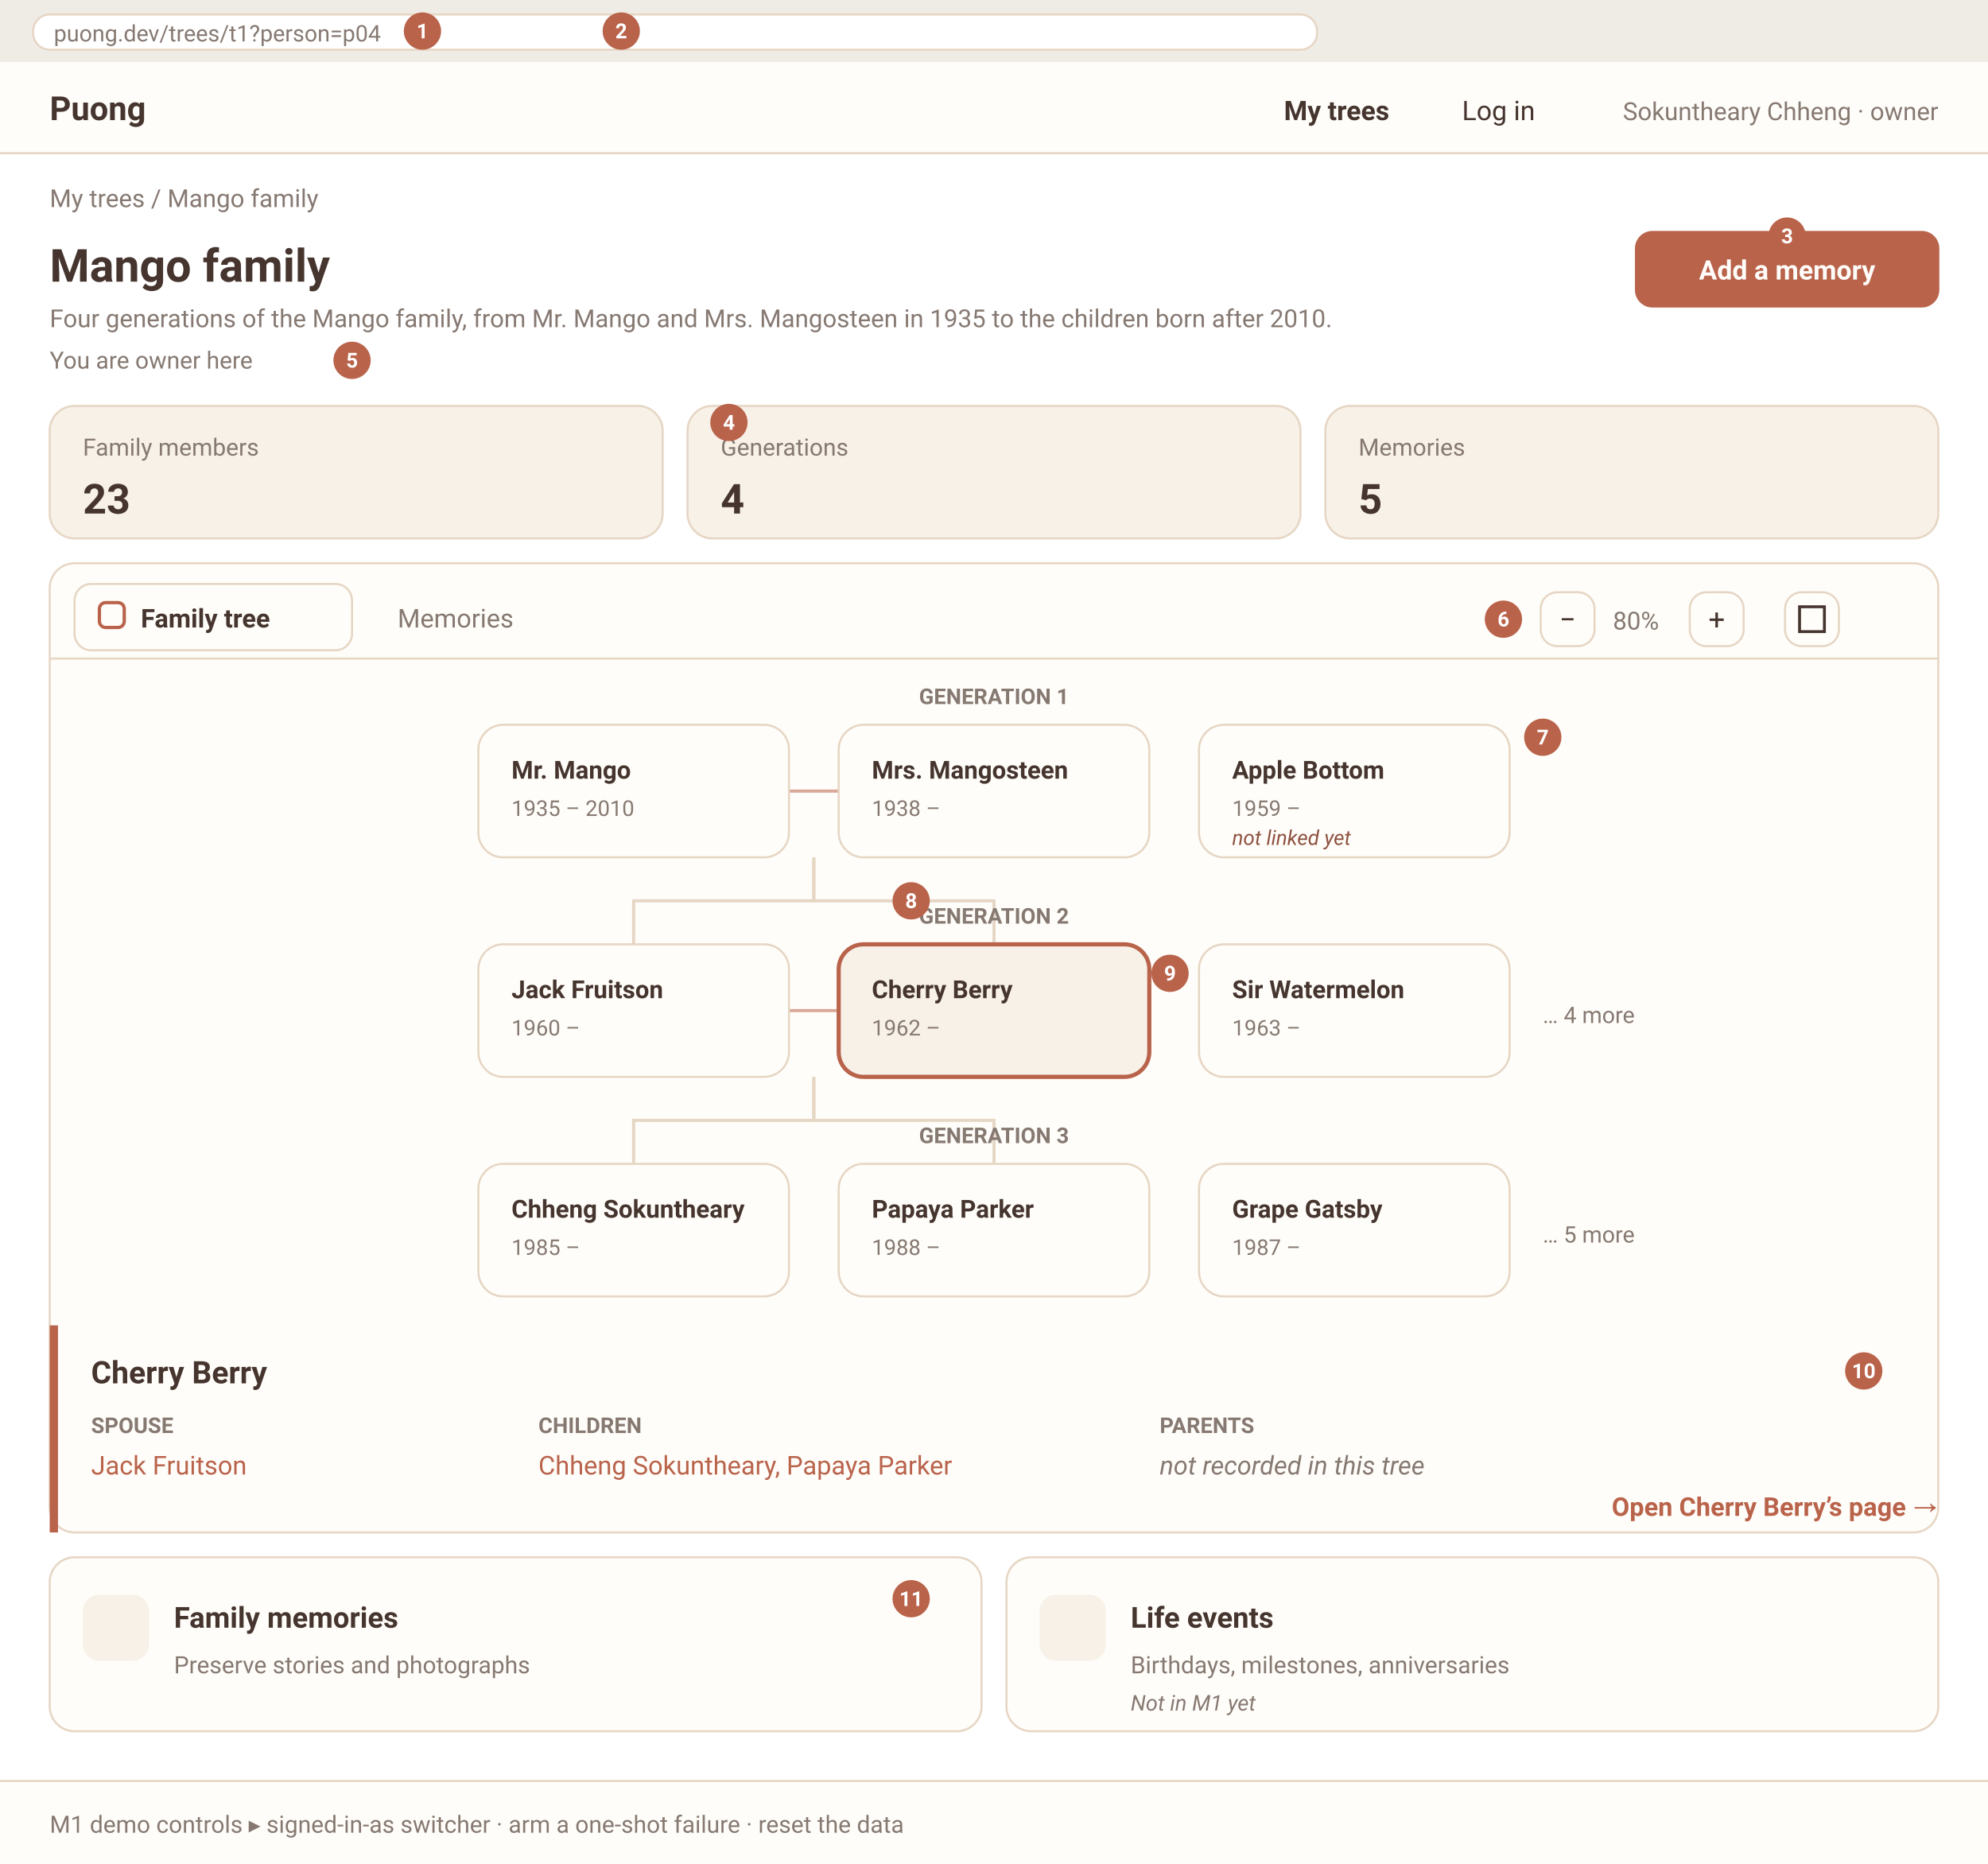
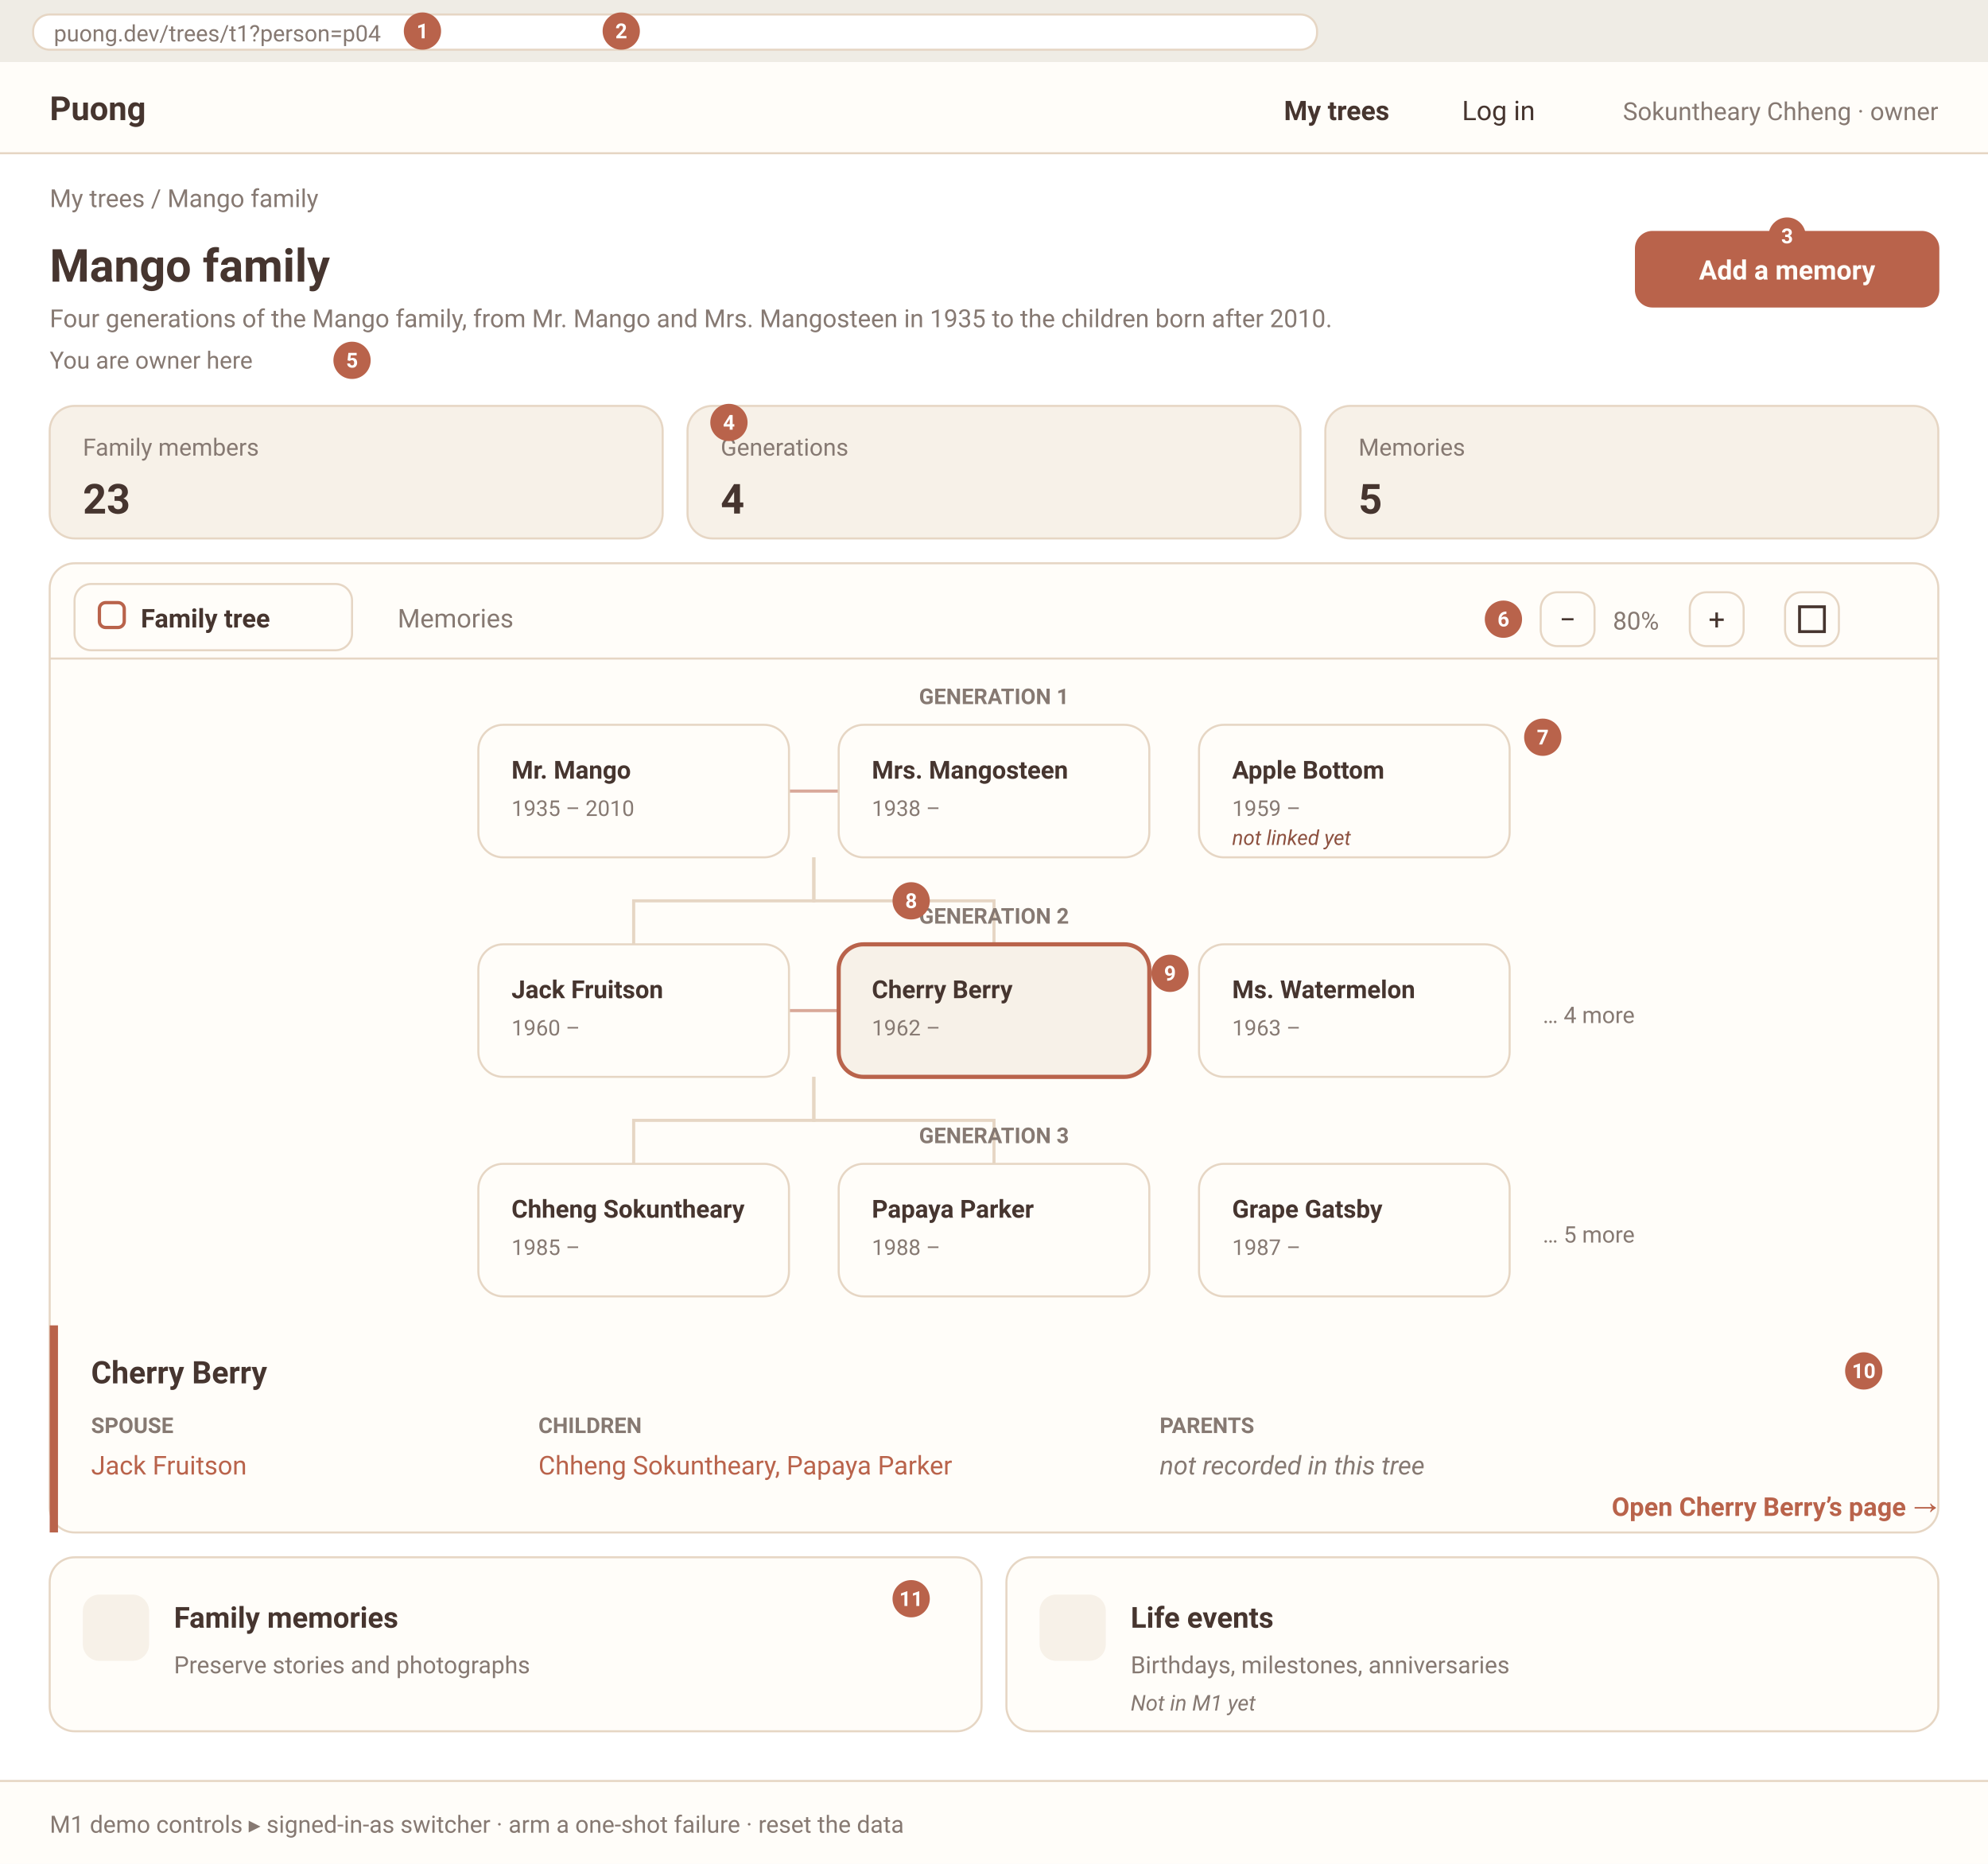
<svg xmlns="http://www.w3.org/2000/svg" viewBox="0 0 960 900" width="960" height="900">
  <rect width="960" height="900" fill="#ffffff" />
  <rect x="0" y="0" width="960" height="30" fill="#efece5" />
  <rect x="16" y="7" width="620" height="17" rx="8" fill="#ffffff" stroke="#e6d6c4" />
  <text x="26" y="20" font-family="-apple-system, 'Segoe UI', Roboto, Helvetica, Arial, sans-serif" font-size="11" fill="#867972" font-weight="400" text-anchor="start">puong.dev/trees/t1?person=p04</text>
  <rect x="0" y="30" width="960" height="44" fill="#fffdf9" />
  <rect x="0" y="860" width="960" height="40" fill="#fffdf9" />
  <line x1="0" y1="74" x2="960" y2="74" stroke="#e6d6c4" />
  <line x1="0" y1="860" x2="960" y2="860" stroke="#e6d6c4" />
  <text x="24" y="58" font-family="-apple-system, 'Segoe UI', Roboto, Helvetica, Arial, sans-serif" font-size="16" fill="#46352f" font-weight="700" text-anchor="start">Puong</text>
  <text x="620" y="58" font-family="-apple-system, 'Segoe UI', Roboto, Helvetica, Arial, sans-serif" font-size="13" fill="#46352f" font-weight="700" text-anchor="start">My trees</text>
  <text x="706" y="58" font-family="-apple-system, 'Segoe UI', Roboto, Helvetica, Arial, sans-serif" font-size="13" fill="#46352f" font-weight="400" text-anchor="start">Log in</text>
  <text x="936" y="58" font-family="-apple-system, 'Segoe UI', Roboto, Helvetica, Arial, sans-serif" font-size="12" fill="#867972" font-weight="400" text-anchor="end">Sokuntheary Chheng · owner</text>
  <text x="24" y="885" font-family="-apple-system, 'Segoe UI', Roboto, Helvetica, Arial, sans-serif" font-size="11.5" fill="#867972" font-weight="400" text-anchor="start">M1 demo controls ▸   signed-in-as switcher · arm a one-shot failure · reset the data</text>
  <text x="24" y="100" font-family="-apple-system, 'Segoe UI', Roboto, Helvetica, Arial, sans-serif" font-size="12" fill="#867972" font-weight="400" text-anchor="start">My trees / Mango family</text>
  <text x="24" y="136" font-family="-apple-system, 'Segoe UI', Roboto, Helvetica, Arial, sans-serif" font-size="22" fill="#46352f" font-weight="700" text-anchor="start">Mango family</text>
  <text x="24" y="158" font-family="-apple-system, 'Segoe UI', Roboto, Helvetica, Arial, sans-serif" font-size="12" fill="#867972" font-weight="400" text-anchor="start">Four generations of the Mango family, from Mr. Mango and Mrs. Mangosteen in 1935 to the children born after 2010.</text>
  <text x="24" y="178" font-family="-apple-system, 'Segoe UI', Roboto, Helvetica, Arial, sans-serif" font-size="11.5" fill="#867972" font-weight="400" text-anchor="start">You are owner here</text>
  <rect x="790" y="112" width="146" height="36" rx="8" fill="#b9634b" stroke="#b9634b" />
  <text x="863" y="135" font-family="-apple-system, 'Segoe UI', Roboto, Helvetica, Arial, sans-serif" font-size="13" fill="#fffdf9" font-weight="600" text-anchor="middle">Add a memory</text>
  <rect x="24" y="196" width="296" height="64" rx="12" fill="#f7f1e8" stroke="#e6d6c4" />
  <text x="40" y="220" font-family="-apple-system, 'Segoe UI', Roboto, Helvetica, Arial, sans-serif" font-size="11.5" fill="#867972" font-weight="400" text-anchor="start">Family members</text>
  <text x="40" y="248" font-family="-apple-system, 'Segoe UI', Roboto, Helvetica, Arial, sans-serif" font-size="20" fill="#46352f" font-weight="700" text-anchor="start">23</text>
  <rect x="332" y="196" width="296" height="64" rx="12" fill="#f7f1e8" stroke="#e6d6c4" />
  <text x="348" y="220" font-family="-apple-system, 'Segoe UI', Roboto, Helvetica, Arial, sans-serif" font-size="11.5" fill="#867972" font-weight="400" text-anchor="start">Generations</text>
  <text x="348" y="248" font-family="-apple-system, 'Segoe UI', Roboto, Helvetica, Arial, sans-serif" font-size="20" fill="#46352f" font-weight="700" text-anchor="start">4</text>
  <rect x="640" y="196" width="296" height="64" rx="12" fill="#f7f1e8" stroke="#e6d6c4" />
  <text x="656" y="220" font-family="-apple-system, 'Segoe UI', Roboto, Helvetica, Arial, sans-serif" font-size="11.5" fill="#867972" font-weight="400" text-anchor="start">Memories</text>
  <text x="656" y="248" font-family="-apple-system, 'Segoe UI', Roboto, Helvetica, Arial, sans-serif" font-size="20" fill="#46352f" font-weight="700" text-anchor="start">5</text>
  <rect x="24" y="272" width="912" height="468" rx="12" fill="#fffdf9" stroke="#e6d6c4" />
  <rect x="36" y="282" width="134" height="32" rx="8" fill="#fffdf9" stroke="#e6d6c4" />
  <rect x="48" y="291" width="12" height="12" rx="3" fill="none" stroke="#b9634b" stroke-width="1.6" />
  <text x="68" y="303" font-family="-apple-system, 'Segoe UI', Roboto, Helvetica, Arial, sans-serif" font-size="12.5" fill="#46352f" font-weight="600" text-anchor="start">Family tree</text>
  <text x="192" y="303" font-family="-apple-system, 'Segoe UI', Roboto, Helvetica, Arial, sans-serif" font-size="12.5" fill="#867972" font-weight="400" text-anchor="start">Memories</text>
  <rect x="744" y="286" width="26" height="26" rx="8" fill="#fffdf9" stroke="#e6d6c4" />
  <text x="757" y="304" font-family="-apple-system, 'Segoe UI', Roboto, Helvetica, Arial, sans-serif" font-size="14" fill="#46352f" font-weight="400" text-anchor="middle">−</text>
  <text x="790" y="304" font-family="-apple-system, 'Segoe UI', Roboto, Helvetica, Arial, sans-serif" font-size="12" fill="#867972" font-weight="400" text-anchor="middle">80%</text>
  <rect x="816" y="286" width="26" height="26" rx="8" fill="#fffdf9" stroke="#e6d6c4" />
  <text x="829" y="304" font-family="-apple-system, 'Segoe UI', Roboto, Helvetica, Arial, sans-serif" font-size="14" fill="#46352f" font-weight="400" text-anchor="middle">+</text>
  <rect x="862" y="286" width="26" height="26" rx="8" fill="#fffdf9" stroke="#e6d6c4" />
  <rect x="869" y="293" width="12" height="12" fill="none" stroke="#46352f" stroke-width="1.4" />
  <line x1="24" y1="318" x2="936" y2="318" stroke="#e6d6c4" />
  <line x1="381" y1="382" x2="405" y2="382" stroke="#b9634b" stroke-opacity="0.55" stroke-width="1.5" />
  <path d="M393 414V435H306V456" fill="none" stroke="#e6d6c4" stroke-width="1.5" />
  <path d="M393 414V435H480V456" fill="none" stroke="#e6d6c4" stroke-width="1.5" />
  <line x1="381" y1="488" x2="405" y2="488" stroke="#b9634b" stroke-opacity="0.55" stroke-width="1.5" />
  <path d="M393 520V541H306V562" fill="none" stroke="#e6d6c4" stroke-width="1.5" />
  <path d="M393 520V541H480V562" fill="none" stroke="#e6d6c4" stroke-width="1.5" />
  <text x="480" y="340" font-family="-apple-system, 'Segoe UI', Roboto, Helvetica, Arial, sans-serif" font-size="10.5" fill="#867972" font-weight="600" text-anchor="middle">GENERATION 1</text>
  <rect x="231" y="350" width="150" height="64" rx="12" fill="#fffdf9" stroke="#e6d6c4" stroke-width="1" />
  <text x="247" y="376" font-family="-apple-system, 'Segoe UI', Roboto, Helvetica, Arial, sans-serif" font-size="12" fill="#46352f" font-weight="600" text-anchor="start">Mr. Mango</text>
  <text x="247" y="394" font-family="-apple-system, 'Segoe UI', Roboto, Helvetica, Arial, sans-serif" font-size="10.5" fill="#867972" font-weight="400" text-anchor="start">1935 – 2010</text>
  <rect x="405" y="350" width="150" height="64" rx="12" fill="#fffdf9" stroke="#e6d6c4" stroke-width="1" />
  <text x="421" y="376" font-family="-apple-system, 'Segoe UI', Roboto, Helvetica, Arial, sans-serif" font-size="12" fill="#46352f" font-weight="600" text-anchor="start">Mrs. Mangosteen</text>
  <text x="421" y="394" font-family="-apple-system, 'Segoe UI', Roboto, Helvetica, Arial, sans-serif" font-size="10.5" fill="#867972" font-weight="400" text-anchor="start">1938 –</text>
  <rect x="579" y="350" width="150" height="64" rx="12" fill="#fffdf9" stroke="#e6d6c4" stroke-width="1" />
  <text x="595" y="376" font-family="-apple-system, 'Segoe UI', Roboto, Helvetica, Arial, sans-serif" font-size="12" fill="#46352f" font-weight="600" text-anchor="start">Apple Bottom</text>
  <text x="595" y="394" font-family="-apple-system, 'Segoe UI', Roboto, Helvetica, Arial, sans-serif" font-size="10.5" fill="#867972" font-weight="400" text-anchor="start">1959 –</text>
  <text x="595" y="408" font-family="-apple-system, 'Segoe UI', Roboto, Helvetica, Arial, sans-serif" font-size="10" fill="#8d5140" font-weight="400" font-style="italic" text-anchor="start">not linked yet</text>
  <text x="480" y="446" font-family="-apple-system, 'Segoe UI', Roboto, Helvetica, Arial, sans-serif" font-size="10.5" fill="#867972" font-weight="600" text-anchor="middle">GENERATION 2</text>
  <rect x="231" y="456" width="150" height="64" rx="12" fill="#fffdf9" stroke="#e6d6c4" stroke-width="1" />
  <text x="247" y="482" font-family="-apple-system, 'Segoe UI', Roboto, Helvetica, Arial, sans-serif" font-size="12" fill="#46352f" font-weight="600" text-anchor="start">Jack Fruitson</text>
  <text x="247" y="500" font-family="-apple-system, 'Segoe UI', Roboto, Helvetica, Arial, sans-serif" font-size="10.5" fill="#867972" font-weight="400" text-anchor="start">1960 –</text>
  <rect x="405" y="456" width="150" height="64" rx="12" fill="#f7f1e8" stroke="#b9634b" stroke-width="2" />
  <text x="421" y="482" font-family="-apple-system, 'Segoe UI', Roboto, Helvetica, Arial, sans-serif" font-size="12" fill="#46352f" font-weight="600" text-anchor="start">Cherry Berry</text>
  <text x="421" y="500" font-family="-apple-system, 'Segoe UI', Roboto, Helvetica, Arial, sans-serif" font-size="10.5" fill="#867972" font-weight="400" text-anchor="start">1962 –</text>
  <rect x="579" y="456" width="150" height="64" rx="12" fill="#fffdf9" stroke="#e6d6c4" stroke-width="1" />
-   <text x="595" y="482" font-family="-apple-system, 'Segoe UI', Roboto, Helvetica, Arial, sans-serif" font-size="12" fill="#46352f" font-weight="600" text-anchor="start">Sir Watermelon</text>
+   <text x="595" y="482" font-family="-apple-system, 'Segoe UI', Roboto, Helvetica, Arial, sans-serif" font-size="12" fill="#46352f" font-weight="600" text-anchor="start">Ms. Watermelon</text>
  <text x="595" y="500" font-family="-apple-system, 'Segoe UI', Roboto, Helvetica, Arial, sans-serif" font-size="10.5" fill="#867972" font-weight="400" text-anchor="start">1963 –</text>
  <text x="745" y="494" font-family="-apple-system, 'Segoe UI', Roboto, Helvetica, Arial, sans-serif" font-size="11" fill="#867972" font-weight="400" text-anchor="start">… 4 more</text>
  <text x="480" y="552" font-family="-apple-system, 'Segoe UI', Roboto, Helvetica, Arial, sans-serif" font-size="10.5" fill="#867972" font-weight="600" text-anchor="middle">GENERATION 3</text>
  <rect x="231" y="562" width="150" height="64" rx="12" fill="#fffdf9" stroke="#e6d6c4" stroke-width="1" />
  <text x="247" y="588" font-family="-apple-system, 'Segoe UI', Roboto, Helvetica, Arial, sans-serif" font-size="12" fill="#46352f" font-weight="600" text-anchor="start">Chheng Sokuntheary</text>
  <text x="247" y="606" font-family="-apple-system, 'Segoe UI', Roboto, Helvetica, Arial, sans-serif" font-size="10.5" fill="#867972" font-weight="400" text-anchor="start">1985 –</text>
  <rect x="405" y="562" width="150" height="64" rx="12" fill="#fffdf9" stroke="#e6d6c4" stroke-width="1" />
  <text x="421" y="588" font-family="-apple-system, 'Segoe UI', Roboto, Helvetica, Arial, sans-serif" font-size="12" fill="#46352f" font-weight="600" text-anchor="start">Papaya Parker</text>
  <text x="421" y="606" font-family="-apple-system, 'Segoe UI', Roboto, Helvetica, Arial, sans-serif" font-size="10.5" fill="#867972" font-weight="400" text-anchor="start">1988 –</text>
  <rect x="579" y="562" width="150" height="64" rx="12" fill="#fffdf9" stroke="#e6d6c4" stroke-width="1" />
  <text x="595" y="588" font-family="-apple-system, 'Segoe UI', Roboto, Helvetica, Arial, sans-serif" font-size="12" fill="#46352f" font-weight="600" text-anchor="start">Grape Gatsby</text>
  <text x="595" y="606" font-family="-apple-system, 'Segoe UI', Roboto, Helvetica, Arial, sans-serif" font-size="10.5" fill="#867972" font-weight="400" text-anchor="start">1987 –</text>
  <text x="745" y="600" font-family="-apple-system, 'Segoe UI', Roboto, Helvetica, Arial, sans-serif" font-size="11" fill="#867972" font-weight="400" text-anchor="start">… 5 more</text>
  <rect x="24" y="640" width="4" height="100" fill="#b9634b" />
  <text x="44" y="668" font-family="-apple-system, 'Segoe UI', Roboto, Helvetica, Arial, sans-serif" font-size="15" fill="#46352f" font-weight="700" text-anchor="start">Cherry Berry</text>
  <text x="44" y="692" font-family="-apple-system, 'Segoe UI', Roboto, Helvetica, Arial, sans-serif" font-size="10.5" fill="#867972" font-weight="600" text-anchor="start">SPOUSE</text>
  <text x="44" y="712" font-family="-apple-system, 'Segoe UI', Roboto, Helvetica, Arial, sans-serif" font-size="12.5" fill="#b9634b" font-weight="400" text-anchor="start">Jack Fruitson</text>
  <text x="260" y="692" font-family="-apple-system, 'Segoe UI', Roboto, Helvetica, Arial, sans-serif" font-size="10.5" fill="#867972" font-weight="600" text-anchor="start">CHILDREN</text>
  <text x="260" y="712" font-family="-apple-system, 'Segoe UI', Roboto, Helvetica, Arial, sans-serif" font-size="12.5" fill="#b9634b" font-weight="400" text-anchor="start">Chheng Sokuntheary, Papaya Parker</text>
  <text x="560" y="692" font-family="-apple-system, 'Segoe UI', Roboto, Helvetica, Arial, sans-serif" font-size="10.5" fill="#867972" font-weight="600" text-anchor="start">PARENTS</text>
  <text x="560" y="712" font-family="-apple-system, 'Segoe UI', Roboto, Helvetica, Arial, sans-serif" font-size="12.5" fill="#867972" font-weight="400" font-style="italic" text-anchor="start">not recorded in this tree</text>
  <text x="936" y="732" font-family="-apple-system, 'Segoe UI', Roboto, Helvetica, Arial, sans-serif" font-size="12.5" fill="#b9634b" font-weight="600" text-anchor="end">Open Cherry Berry’s page →</text>
  <rect x="24" y="752" width="450" height="84" rx="12" fill="#fffdf9" stroke="#e6d6c4" />
  <rect x="40" y="770" width="32" height="32" rx="8" fill="#f7f1e8" />
  <text x="84" y="786" font-family="-apple-system, 'Segoe UI', Roboto, Helvetica, Arial, sans-serif" font-size="14" fill="#46352f" font-weight="600" text-anchor="start">Family memories</text>
  <text x="84" y="808" font-family="-apple-system, 'Segoe UI', Roboto, Helvetica, Arial, sans-serif" font-size="11.5" fill="#867972" font-weight="400" text-anchor="start">Preserve stories and photographs</text>
  <rect x="486" y="752" width="450" height="84" rx="12" fill="#fffdf9" stroke="#e6d6c4" />
  <rect x="502" y="770" width="32" height="32" rx="8" fill="#f7f1e8" />
  <text x="546" y="786" font-family="-apple-system, 'Segoe UI', Roboto, Helvetica, Arial, sans-serif" font-size="14" fill="#46352f" font-weight="600" text-anchor="start">Life events</text>
  <text x="546" y="808" font-family="-apple-system, 'Segoe UI', Roboto, Helvetica, Arial, sans-serif" font-size="11.5" fill="#867972" font-weight="400" text-anchor="start">Birthdays, milestones, anniversaries</text>
  <text x="546" y="826" font-family="-apple-system, 'Segoe UI', Roboto, Helvetica, Arial, sans-serif" font-size="10.5" fill="#867972" font-weight="400" font-style="italic" text-anchor="start">Not in M1 yet</text>
  <g>
    <circle cx="204" cy="15" r="9" fill="#b9634b" />
    <text x="204" y="18.5" font-family="-apple-system, 'Segoe UI', Roboto, Helvetica, Arial, sans-serif" font-size="10" font-weight="700" fill="#ffffff" text-anchor="middle">1</text>
  </g>
  <g>
    <circle cx="300" cy="15" r="9" fill="#b9634b" />
    <text x="300" y="18.5" font-family="-apple-system, 'Segoe UI', Roboto, Helvetica, Arial, sans-serif" font-size="10" font-weight="700" fill="#ffffff" text-anchor="middle">2</text>
  </g>
  <g>
    <circle cx="863" cy="114" r="9" fill="#b9634b" />
    <text x="863" y="117.5" font-family="-apple-system, 'Segoe UI', Roboto, Helvetica, Arial, sans-serif" font-size="10" font-weight="700" fill="#ffffff" text-anchor="middle">3</text>
  </g>
  <g>
    <circle cx="352" cy="204" r="9" fill="#b9634b" />
    <text x="352" y="207.5" font-family="-apple-system, 'Segoe UI', Roboto, Helvetica, Arial, sans-serif" font-size="10" font-weight="700" fill="#ffffff" text-anchor="middle">4</text>
  </g>
  <g>
    <circle cx="170" cy="174" r="9" fill="#b9634b" />
    <text x="170" y="177.5" font-family="-apple-system, 'Segoe UI', Roboto, Helvetica, Arial, sans-serif" font-size="10" font-weight="700" fill="#ffffff" text-anchor="middle">5</text>
  </g>
  <g>
    <circle cx="726" cy="299" r="9" fill="#b9634b" />
    <text x="726" y="302.5" font-family="-apple-system, 'Segoe UI', Roboto, Helvetica, Arial, sans-serif" font-size="10" font-weight="700" fill="#ffffff" text-anchor="middle">6</text>
  </g>
  <g>
    <circle cx="745" cy="356" r="9" fill="#b9634b" />
    <text x="745" y="359.5" font-family="-apple-system, 'Segoe UI', Roboto, Helvetica, Arial, sans-serif" font-size="10" font-weight="700" fill="#ffffff" text-anchor="middle">7</text>
  </g>
  <g>
    <circle cx="440" cy="435" r="9" fill="#b9634b" />
    <text x="440" y="438.5" font-family="-apple-system, 'Segoe UI', Roboto, Helvetica, Arial, sans-serif" font-size="10" font-weight="700" fill="#ffffff" text-anchor="middle">8</text>
  </g>
  <g>
    <circle cx="565" cy="470" r="9" fill="#b9634b" />
    <text x="565" y="473.5" font-family="-apple-system, 'Segoe UI', Roboto, Helvetica, Arial, sans-serif" font-size="10" font-weight="700" fill="#ffffff" text-anchor="middle">9</text>
  </g>
  <g>
    <circle cx="900" cy="662" r="9" fill="#b9634b" />
    <text x="900" y="665.5" font-family="-apple-system, 'Segoe UI', Roboto, Helvetica, Arial, sans-serif" font-size="10" font-weight="700" fill="#ffffff" text-anchor="middle">10</text>
  </g>
  <g>
    <circle cx="440" cy="772" r="9" fill="#b9634b" />
    <text x="440" y="775.5" font-family="-apple-system, 'Segoe UI', Roboto, Helvetica, Arial, sans-serif" font-size="10" font-weight="700" fill="#ffffff" text-anchor="middle">11</text>
  </g>
</svg>
